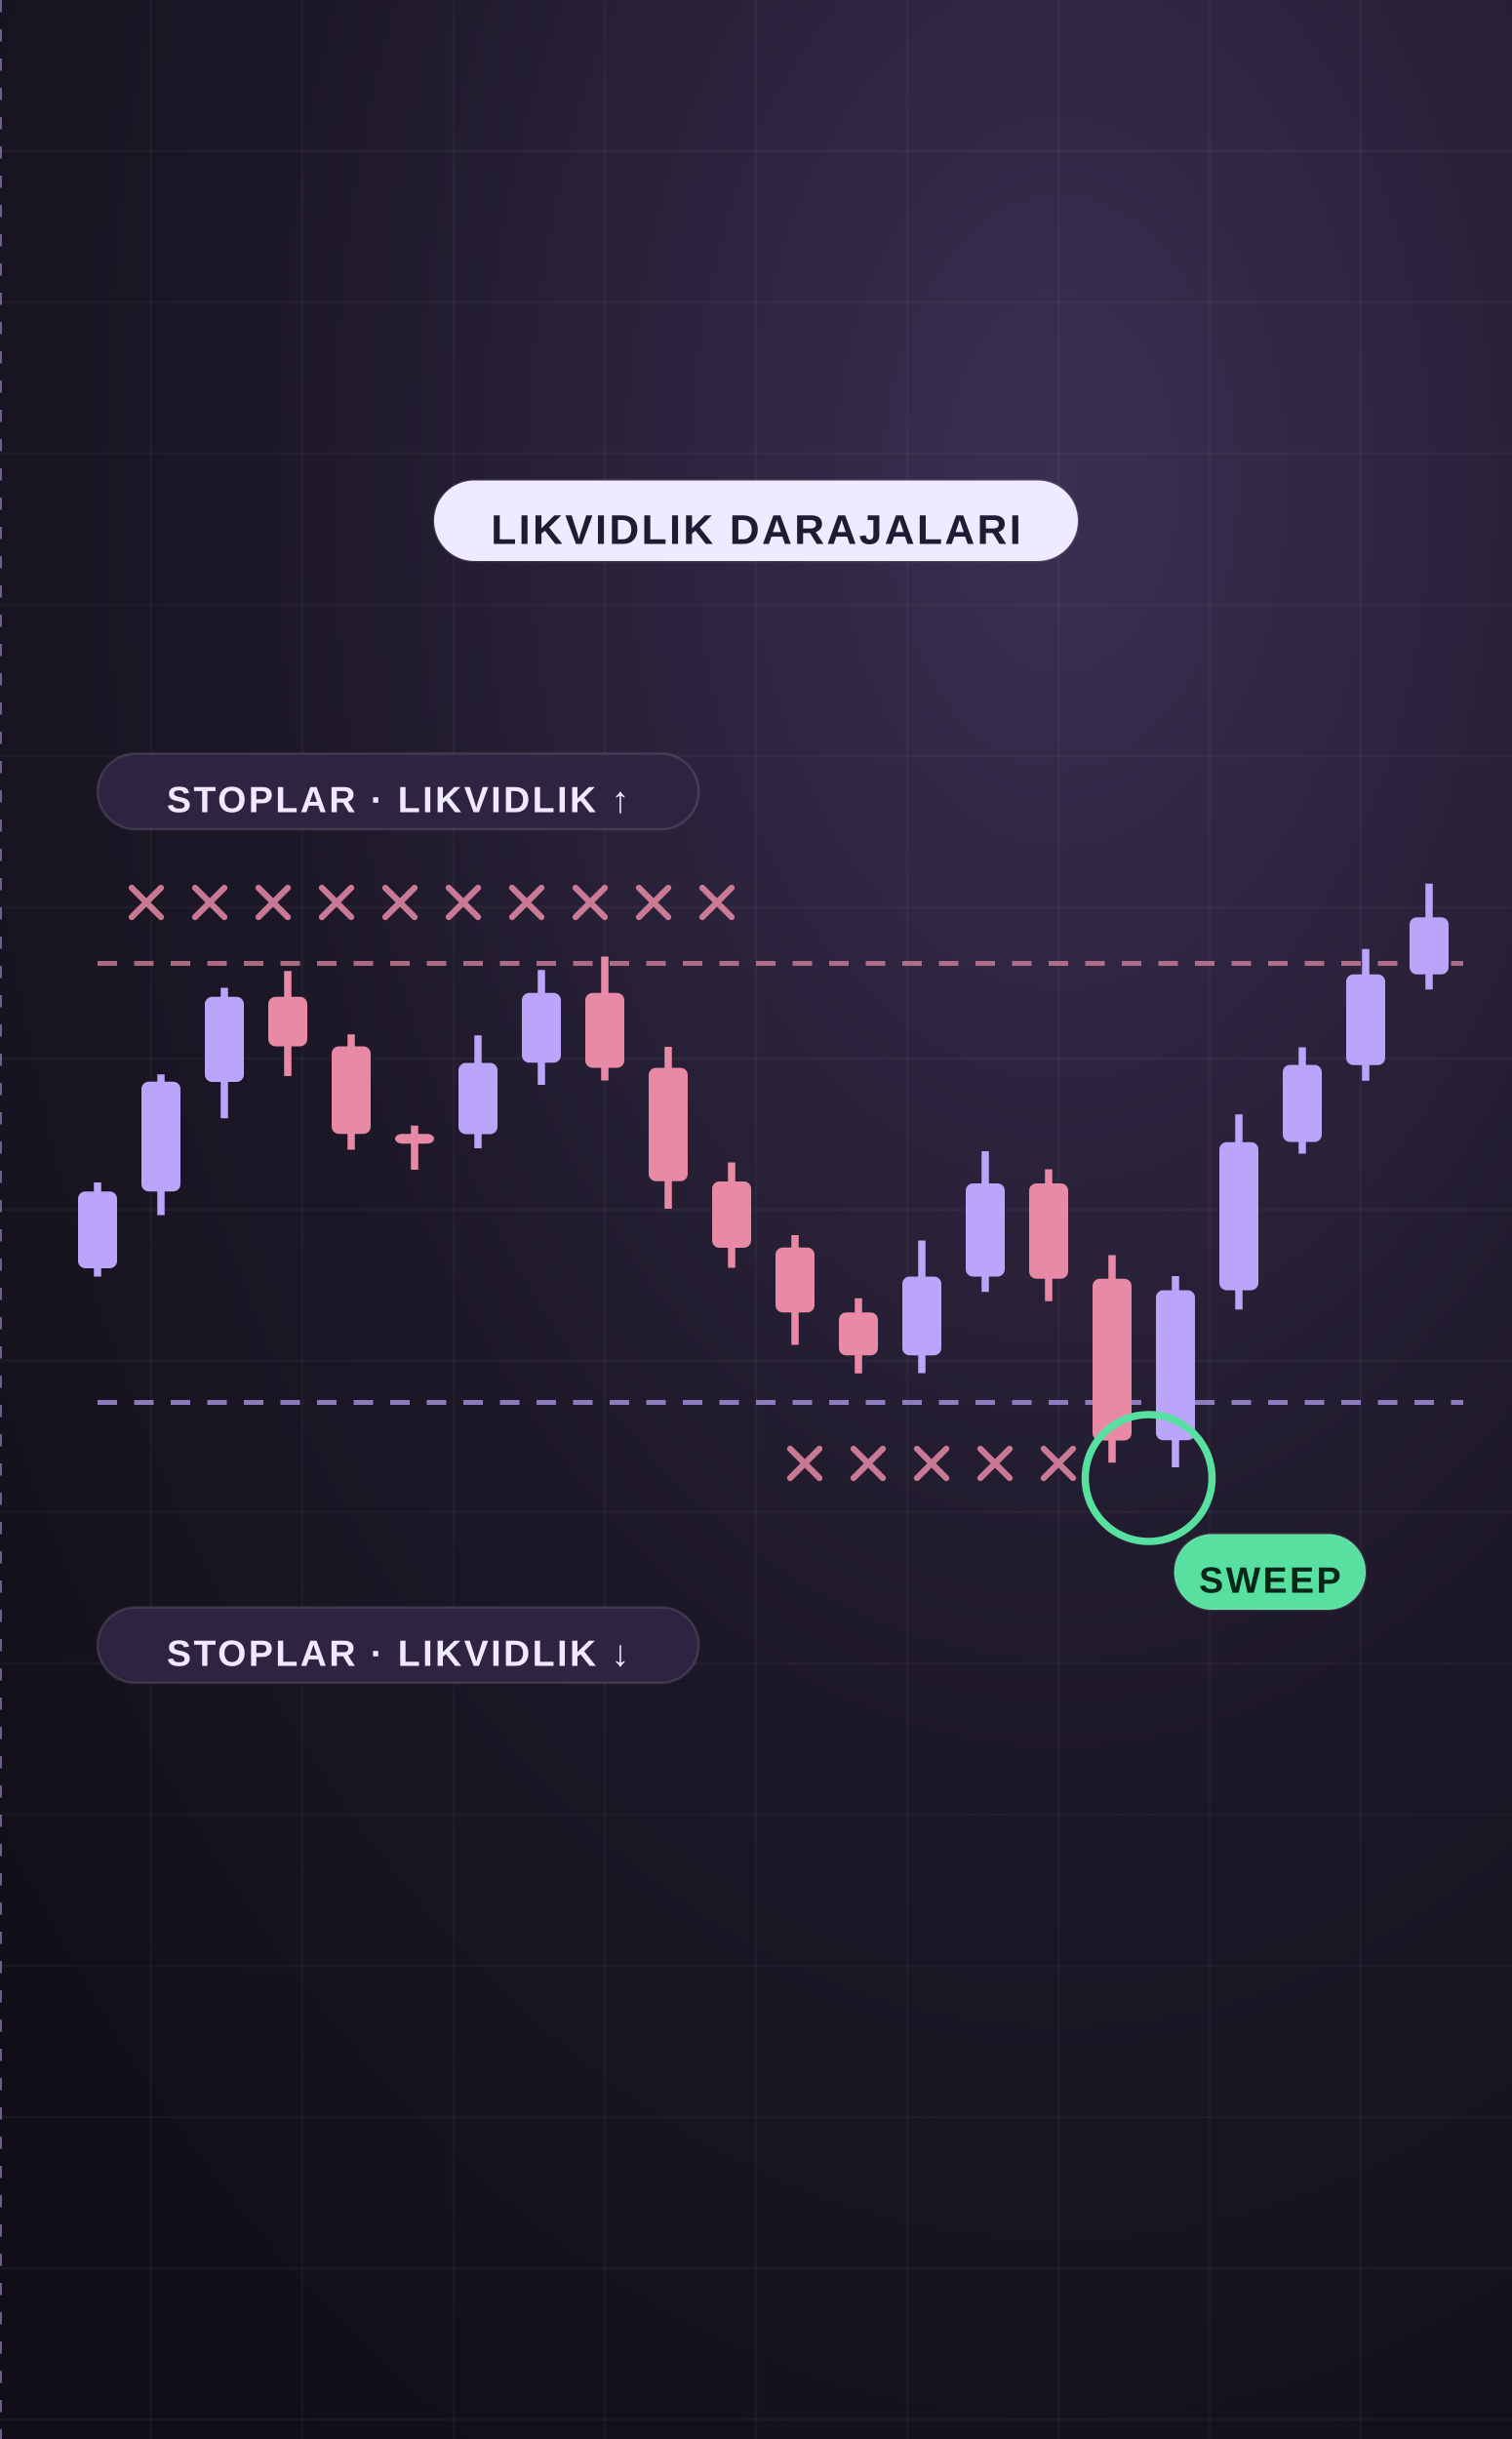
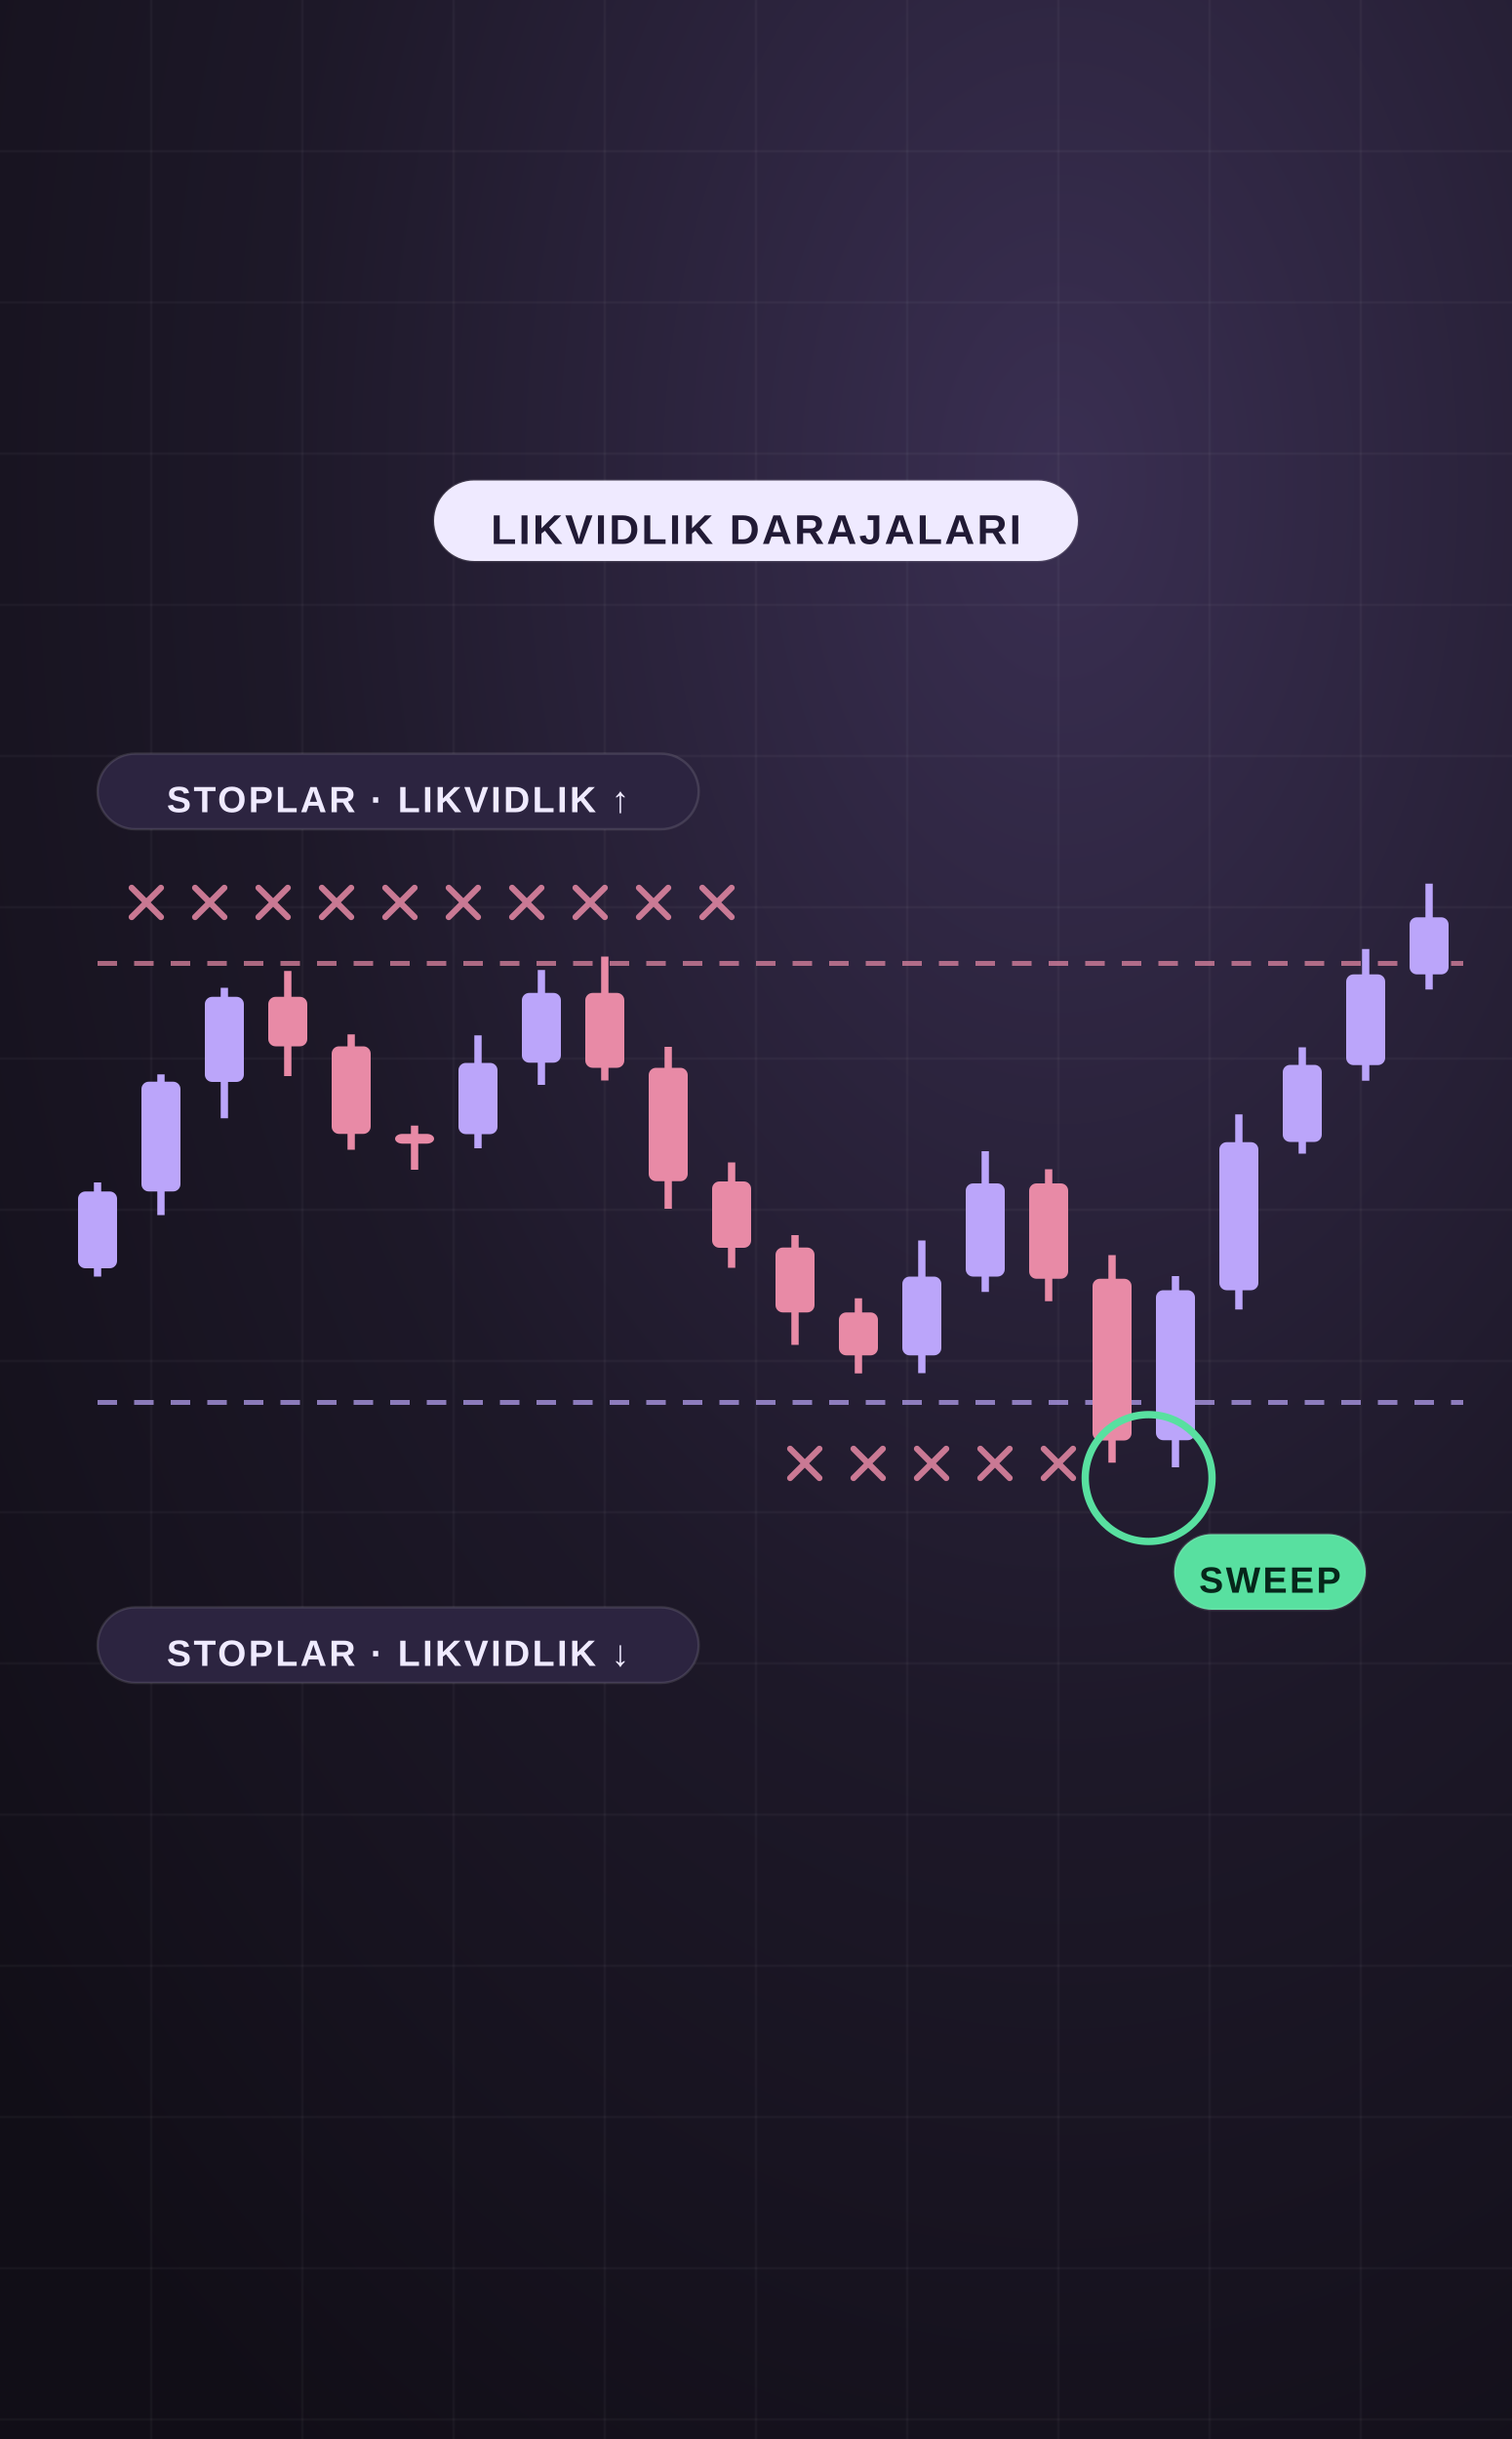
<svg xmlns="http://www.w3.org/2000/svg" width="620" height="1000" viewBox="0 0 620 1000">
  <style>
text{font-family:Arial,Helvetica,"Liberation Sans",sans-serif}
@keyframes grow{from{transform:scaleY(.05);opacity:0}to{transform:none;opacity:1}}
@keyframes live{0%,100%{transform:none}50%{transform:scaleY(1.4)}}
@keyframes flo{0%,100%{transform:translateY(0)}50%{transform:translateY(-6px)}}
@keyframes br{0%,100%{opacity:.7;transform:scale(1)}50%{opacity:1;transform:scale(1.1)}}
@keyframes march{to{stroke-dashoffset:-60}}
@keyframes draw{0%{stroke-dashoffset:1;opacity:1}38%{stroke-dashoffset:0}86%{stroke-dashoffset:0;opacity:1}96%{opacity:0}100%{stroke-dashoffset:1;opacity:0}}
@keyframes bob{0%,100%{transform:none}50%{transform:scaleY(.72)}}
@keyframes dp{0%,100%{transform:scale(1)}50%{transform:scale(1.18)}}
@keyframes hl{0%,100%{opacity:.35}50%{opacity:1}}
@keyframes rin{from{opacity:0;transform:translateX(-18px)}to{opacity:1;transform:none}}
@keyframes bobx{0%,100%{transform:none}50%{transform:scaleX(.78)}}
.row{animation:rin .8s cubic-bezier(.2,.8,.2,1) both}
.barx{transform-box:fill-box;animation:bobx 2.6s ease-in-out infinite}
.cd,.bar,.dot,.glow{transform-box:fill-box}
@keyframes form{0%{transform:scaleY(0);opacity:0}2%{opacity:1}9%{transform:scaleY(1);opacity:1}88%{transform:scaleY(1);opacity:1}96%,100%{transform:scaleY(1);opacity:0}}
.cd{animation:form 9s cubic-bezier(.25,.8,.25,1) infinite both}
@keyframes stream{to{transform:translateX(-640px)}}
.stream{animation:stream 8s linear infinite}
@keyframes scan{from{transform:translateX(-90px)}to{transform:translateX(710px)}}
.scan{animation:scan 6.5s cubic-bezier(.45,0,.55,1) infinite}
.chip{animation:flo 4.5s ease-in-out infinite}
.glow{transform-origin:50% 50%;animation:br 6s ease-in-out infinite}
.dash{animation:march 3.2s linear infinite}
.draw{stroke-dasharray:1;stroke-dashoffset:1;animation:draw 8s cubic-bezier(.4,0,.2,1) .3s infinite}
.bar{transform-origin:50% 100%;animation:bob 2.4s ease-in-out infinite}
.dot{transform-origin:50% 50%;animation:dp 2.2s ease-in-out infinite}
.hl{animation:hl 2.2s ease-in-out infinite}
@keyframes needle{0%,100%{transform:rotate(-62deg)}45%{transform:rotate(58deg)}70%{transform:rotate(20deg)}}
.needle{transform-origin:240px 280px;animation:needle 3.6s cubic-bezier(.5,0,.5,1) infinite}
@media (prefers-reduced-motion:reduce){*{animation:none!important}.draw{stroke-dasharray:none;stroke-dashoffset:0}.scan,.mdot{display:none}}
</style>
  <clipPath id="vb">
    <rect width="620" height="1000" />
  </clipPath>
  <g clip-path="url(#vb)">
    <defs>
      <radialGradient id="bg" cx="70%" cy="20%" r="95%">
        <stop offset="0" stop-color="#3a2f52" />
        <stop offset=".55" stop-color="#1d1828" />
        <stop offset="1" stop-color="#110e17" />
      </radialGradient>
      <radialGradient id="glow" cx="50%" cy="50%" r="50%">
        <stop offset="0" stop-color="#a697eb" stop-opacity=".35" />
        <stop offset="1" stop-color="#a697eb" stop-opacity="0" />
      </radialGradient>
      <linearGradient id="scanG" x1="0" y1="0" x2="1" y2="0">
        <stop offset="0" stop-color="#bba5fa" stop-opacity="0" />
        <stop offset="1" stop-color="#bba5fa" stop-opacity=".2" />
      </linearGradient>
      <linearGradient id="fadeUp" x1="0" y1="0" x2="0" y2="1">
        <stop offset="0" stop-color="#bba5fa" stop-opacity=".35" />
        <stop offset="1" stop-color="#bba5fa" stop-opacity="0" />
      </linearGradient>
    </defs>
    <rect width="620" height="1000" fill="url(#bg)" />
    <line x1="62" y1="0" x2="62" y2="1000" stroke="#fff" stroke-opacity=".035" />
    <line x1="124" y1="0" x2="124" y2="1000" stroke="#fff" stroke-opacity=".035" />
    <line x1="186" y1="0" x2="186" y2="1000" stroke="#fff" stroke-opacity=".035" />
    <line x1="248" y1="0" x2="248" y2="1000" stroke="#fff" stroke-opacity=".035" />
    <line x1="310" y1="0" x2="310" y2="1000" stroke="#fff" stroke-opacity=".035" />
    <line x1="372" y1="0" x2="372" y2="1000" stroke="#fff" stroke-opacity=".035" />
    <line x1="434" y1="0" x2="434" y2="1000" stroke="#fff" stroke-opacity=".035" />
    <line x1="496" y1="0" x2="496" y2="1000" stroke="#fff" stroke-opacity=".035" />
    <line x1="558" y1="0" x2="558" y2="1000" stroke="#fff" stroke-opacity=".035" />
    <line x1="0" y1="62" x2="620" y2="62" stroke="#fff" stroke-opacity=".035" />
    <line x1="0" y1="124" x2="620" y2="124" stroke="#fff" stroke-opacity=".035" />
    <line x1="0" y1="186" x2="620" y2="186" stroke="#fff" stroke-opacity=".035" />
    <line x1="0" y1="248" x2="620" y2="248" stroke="#fff" stroke-opacity=".035" />
    <line x1="0" y1="310" x2="620" y2="310" stroke="#fff" stroke-opacity=".035" />
    <line x1="0" y1="372" x2="620" y2="372" stroke="#fff" stroke-opacity=".035" />
    <line x1="0" y1="434" x2="620" y2="434" stroke="#fff" stroke-opacity=".035" />
    <line x1="0" y1="496" x2="620" y2="496" stroke="#fff" stroke-opacity=".035" />
    <line x1="0" y1="558" x2="620" y2="558" stroke="#fff" stroke-opacity=".035" />
    <line x1="0" y1="620" x2="620" y2="620" stroke="#fff" stroke-opacity=".035" />
    <line x1="0" y1="682" x2="620" y2="682" stroke="#fff" stroke-opacity=".035" />
    <line x1="0" y1="744" x2="620" y2="744" stroke="#fff" stroke-opacity=".035" />
    <line x1="0" y1="806" x2="620" y2="806" stroke="#fff" stroke-opacity=".035" />
    <line x1="0" y1="868" x2="620" y2="868" stroke="#fff" stroke-opacity=".035" />
    <line x1="0" y1="930" x2="620" y2="930" stroke="#fff" stroke-opacity=".035" />
    <line x1="0" y1="992" x2="620" y2="992" stroke="#fff" stroke-opacity=".035" />
    <line class="dash" x1="40" y1="395" x2="600" y2="395" stroke="#e88aa6" stroke-width="2" stroke-dasharray="8 7" opacity=".7" />
    <line class="dash" x1="40" y1="575" x2="600" y2="575" stroke="#bba5fa" stroke-width="2" stroke-dasharray="8 7" opacity=".7" />
    <path d="M54 364 l12 12 M66 364 l-12 12" stroke="#e88aa6" stroke-width="2.5" stroke-linecap="round" opacity=".85" />
    <path d="M80 364 l12 12 M92 364 l-12 12" stroke="#e88aa6" stroke-width="2.5" stroke-linecap="round" opacity=".85" />
    <path d="M106 364 l12 12 M118 364 l-12 12" stroke="#e88aa6" stroke-width="2.5" stroke-linecap="round" opacity=".85" />
    <path d="M132 364 l12 12 M144 364 l-12 12" stroke="#e88aa6" stroke-width="2.5" stroke-linecap="round" opacity=".85" />
    <path d="M158 364 l12 12 M170 364 l-12 12" stroke="#e88aa6" stroke-width="2.5" stroke-linecap="round" opacity=".85" />
    <path d="M184 364 l12 12 M196 364 l-12 12" stroke="#e88aa6" stroke-width="2.5" stroke-linecap="round" opacity=".85" />
    <path d="M210 364 l12 12 M222 364 l-12 12" stroke="#e88aa6" stroke-width="2.5" stroke-linecap="round" opacity=".85" />
    <path d="M236 364 l12 12 M248 364 l-12 12" stroke="#e88aa6" stroke-width="2.5" stroke-linecap="round" opacity=".85" />
    <path d="M262 364 l12 12 M274 364 l-12 12" stroke="#e88aa6" stroke-width="2.5" stroke-linecap="round" opacity=".85" />
    <path d="M288 364 l12 12 M300 364 l-12 12" stroke="#e88aa6" stroke-width="2.5" stroke-linecap="round" opacity=".85" />
    <path d="M324 594 l12 12 M336 594 l-12 12" stroke="#e88aa6" stroke-width="2.5" stroke-linecap="round" opacity=".85" />
    <path d="M350 594 l12 12 M362 594 l-12 12" stroke="#e88aa6" stroke-width="2.5" stroke-linecap="round" opacity=".85" />
    <path d="M376 594 l12 12 M388 594 l-12 12" stroke="#e88aa6" stroke-width="2.5" stroke-linecap="round" opacity=".85" />
    <path d="M402 594 l12 12 M414 594 l-12 12" stroke="#e88aa6" stroke-width="2.5" stroke-linecap="round" opacity=".85" />
    <path d="M428 594 l12 12 M440 594 l-12 12" stroke="#e88aa6" stroke-width="2.5" stroke-linecap="round" opacity=".85" />
    <g class="cd" style="transform-origin:50% 91.3%;animation-duration:9.23s;animation-delay:0ms">
      <line x1="40" x2="40" y1="484.8" y2="523.4" stroke="#bba5fa" stroke-width="3" />
      <rect x="32" y="488.5" width="16" height="31.5" rx="3" fill="#bba5fa" />
    </g>
    <g class="cd" style="transform-origin:50% 83.2%;animation-duration:9.23s;animation-delay:260ms">
      <line x1="66" x2="66" y1="440.5" y2="498.2" stroke="#bba5fa" stroke-width="3" />
      <rect x="58" y="443.5" width="16" height="45.0" rx="3" fill="#bba5fa" />
    </g>
    <g class="cd" style="transform-origin:50% 72.0%;animation-duration:9.23s;animation-delay:520ms">
      <line x1="92" x2="92" y1="405.0" y2="458.5" stroke="#bba5fa" stroke-width="3" />
      <rect x="84" y="408.7" width="16" height="34.9" rx="3" fill="#bba5fa" />
    </g>
    <g class="cd" style="transform-origin:50% 24.6%;animation-duration:9.23s;animation-delay:780ms">
      <line x1="118" x2="118" y1="398.1" y2="441.2" stroke="#e88aa6" stroke-width="3" />
      <rect x="110" y="408.7" width="16" height="20.3" rx="3" fill="#e88aa6" />
    </g>
    <g class="cd" style="transform-origin:50% 10.3%;animation-duration:9.23s;animation-delay:1040ms">
      <line x1="144" x2="144" y1="424.1" y2="471.4" stroke="#e88aa6" stroke-width="3" />
      <rect x="136" y="429.0" width="16" height="35.9" rx="3" fill="#e88aa6" />
    </g>
    <g class="cd" style="transform-origin:50% 18.8%;animation-duration:9.23s;animation-delay:1300ms">
      <line x1="170" x2="170" y1="461.5" y2="479.6" stroke="#e88aa6" stroke-width="3" />
      <rect x="162" y="464.9" width="16" height="4.0" rx="3" fill="#e88aa6" />
    </g>
    <g class="cd" style="transform-origin:50% 87.3%;animation-duration:9.23s;animation-delay:1560ms">
      <line x1="196" x2="196" y1="424.5" y2="470.8" stroke="#bba5fa" stroke-width="3" />
      <rect x="188" y="435.8" width="16" height="29.2" rx="3" fill="#bba5fa" />
    </g>
    <g class="cd" style="transform-origin:50% 80.9%;animation-duration:9.23s;animation-delay:1820ms">
      <line x1="222" x2="222" y1="397.7" y2="444.8" stroke="#bba5fa" stroke-width="3" />
      <rect x="214" y="407.1" width="16" height="28.6" rx="3" fill="#bba5fa" />
    </g>
    <g class="cd" style="transform-origin:50% 29.4%;animation-duration:9.23s;animation-delay:2080ms">
      <line x1="248" x2="248" y1="392.2" y2="443.0" stroke="#e88aa6" stroke-width="3" />
      <rect x="240" y="407.1" width="16" height="30.7" rx="3" fill="#e88aa6" />
    </g>
    <g class="cd" style="transform-origin:50% 13.1%;animation-duration:9.23s;animation-delay:2340ms">
      <line x1="274" x2="274" y1="429.2" y2="495.6" stroke="#e88aa6" stroke-width="3" />
      <rect x="266" y="437.8" width="16" height="46.5" rx="3" fill="#e88aa6" />
    </g>
    <g class="cd" style="transform-origin:50% 17.9%;animation-duration:9.23s;animation-delay:2600ms">
      <line x1="300" x2="300" y1="476.6" y2="519.8" stroke="#e88aa6" stroke-width="3" />
      <rect x="292" y="484.4" width="16" height="27.2" rx="3" fill="#e88aa6" />
    </g>
    <g class="cd" style="transform-origin:50% 11.4%;animation-duration:9.23s;animation-delay:2860ms">
      <line x1="326" x2="326" y1="506.4" y2="551.4" stroke="#e88aa6" stroke-width="3" />
      <rect x="318" y="511.5" width="16" height="26.6" rx="3" fill="#e88aa6" />
    </g>
    <g class="cd" style="transform-origin:50% 18.9%;animation-duration:9.23s;animation-delay:3120ms">
      <line x1="352" x2="352" y1="532.3" y2="563.1" stroke="#e88aa6" stroke-width="3" />
      <rect x="344" y="538.1" width="16" height="17.6" rx="3" fill="#e88aa6" />
    </g>
    <g class="cd" style="transform-origin:50% 86.5%;animation-duration:9.23s;animation-delay:3380ms">
      <line x1="378" x2="378" y1="508.6" y2="563.0" stroke="#bba5fa" stroke-width="3" />
      <rect x="370" y="523.4" width="16" height="32.3" rx="3" fill="#bba5fa" />
    </g>
    <g class="cd" style="transform-origin:50% 89.1%;animation-duration:9.23s;animation-delay:3640ms">
      <line x1="404" x2="404" y1="472.0" y2="529.7" stroke="#bba5fa" stroke-width="3" />
      <rect x="396" y="485.2" width="16" height="38.2" rx="3" fill="#bba5fa" />
    </g>
    <g class="cd" style="transform-origin:50% 10.6%;animation-duration:9.23s;animation-delay:3900ms">
      <line x1="430" x2="430" y1="479.4" y2="533.5" stroke="#e88aa6" stroke-width="3" />
      <rect x="422" y="485.2" width="16" height="39.1" rx="3" fill="#e88aa6" />
    </g>
    <g class="cd" style="transform-origin:50% 11.3%;animation-duration:9.23s;animation-delay:4160ms">
      <line x1="456" x2="456" y1="514.6" y2="599.7" stroke="#e88aa6" stroke-width="3" />
      <rect x="448" y="524.3" width="16" height="66.3" rx="3" fill="#e88aa6" />
    </g>
    <g class="cd" style="transform-origin:50% 85.9%;animation-duration:9.23s;animation-delay:4420ms">
      <line x1="482" x2="482" y1="523.2" y2="601.6" stroke="#bba5fa" stroke-width="3" />
      <rect x="474" y="529.0" width="16" height="61.5" rx="3" fill="#bba5fa" />
    </g>
    <g class="cd" style="transform-origin:50% 90.2%;animation-duration:9.23s;animation-delay:4680ms">
      <line x1="508" x2="508" y1="456.9" y2="536.9" stroke="#bba5fa" stroke-width="3" />
      <rect x="500" y="468.3" width="16" height="60.7" rx="3" fill="#bba5fa" />
    </g>
    <g class="cd" style="transform-origin:50% 89.2%;animation-duration:9.23s;animation-delay:4940ms">
      <line x1="534" x2="534" y1="429.4" y2="473.0" stroke="#bba5fa" stroke-width="3" />
      <rect x="526" y="436.6" width="16" height="31.6" rx="3" fill="#bba5fa" />
    </g>
    <g class="cd" style="transform-origin:50% 88.0%;animation-duration:9.23s;animation-delay:5200ms">
      <line x1="560" x2="560" y1="389.1" y2="443.1" stroke="#bba5fa" stroke-width="3" />
      <rect x="552" y="399.5" width="16" height="37.2" rx="3" fill="#bba5fa" />
    </g>
    <g class="cd" style="transform-origin:50% 85.6%;animation-duration:9.23s;animation-delay:5460ms">
      <line x1="586" x2="586" y1="362.3" y2="405.7" stroke="#bba5fa" stroke-width="3" />
      <rect x="578" y="376.1" width="16" height="23.4" rx="3" fill="#bba5fa" />
    </g>
    <circle cx="471" cy="606" r="26" fill="none" stroke="#58e0a0" stroke-width="3" />
    <g class="chip" style="animation-delay:-3s">
      <rect x="481.5" y="629" width="78.5" height="31" rx="15.5" fill="#58e0a0" stroke="#fff" stroke-opacity=".12" />
      <text x="520.75" y="653" text-anchor="middle" font-size="15" font-weight="700" fill="#06261a" letter-spacing="1">SWEEP</text>
    </g>
    <g class="chip" style="animation-delay:-3s">
      <rect x="40" y="309" width="246.5" height="31" rx="15.5" fill="#2c2440" stroke="#fff" stroke-opacity=".12" />
      <text x="163.25" y="333" text-anchor="middle" font-size="15" font-weight="700" fill="#efeaff" letter-spacing="1">STOPLAR · LIKVIDLIK ↑</text>
    </g>
    <g class="chip" style="animation-delay:-0s">
      <rect x="40" y="659" width="246.5" height="31" rx="15.5" fill="#2c2440" stroke="#fff" stroke-opacity=".12" />
      <text x="163.25" y="683" text-anchor="middle" font-size="15" font-weight="700" fill="#efeaff" letter-spacing="1">STOPLAR · LIKVIDLIK ↓</text>
    </g>
    <g class="chip" style="animation-delay:-3s">
      <rect x="178" y="197" width="264" height="33" rx="16.5" fill="#efeaff" stroke="#fff" stroke-opacity=".12" />
      <text x="310" y="223" text-anchor="middle" font-size="17" font-weight="700" fill="#211a35" letter-spacing="1">LIKVIDLIK DARAJALARI</text>
    </g>
-     <g class="scan">
-       <rect x="-70" y="0" width="70" height="1000" fill="url(#scanG)" />
-       <line x1="0" y1="0" x2="0" y2="1000" stroke="#bba5fa" stroke-opacity=".55" stroke-width="1.5" stroke-dasharray="5 7" />
-     </g>
  </g>
</svg>
